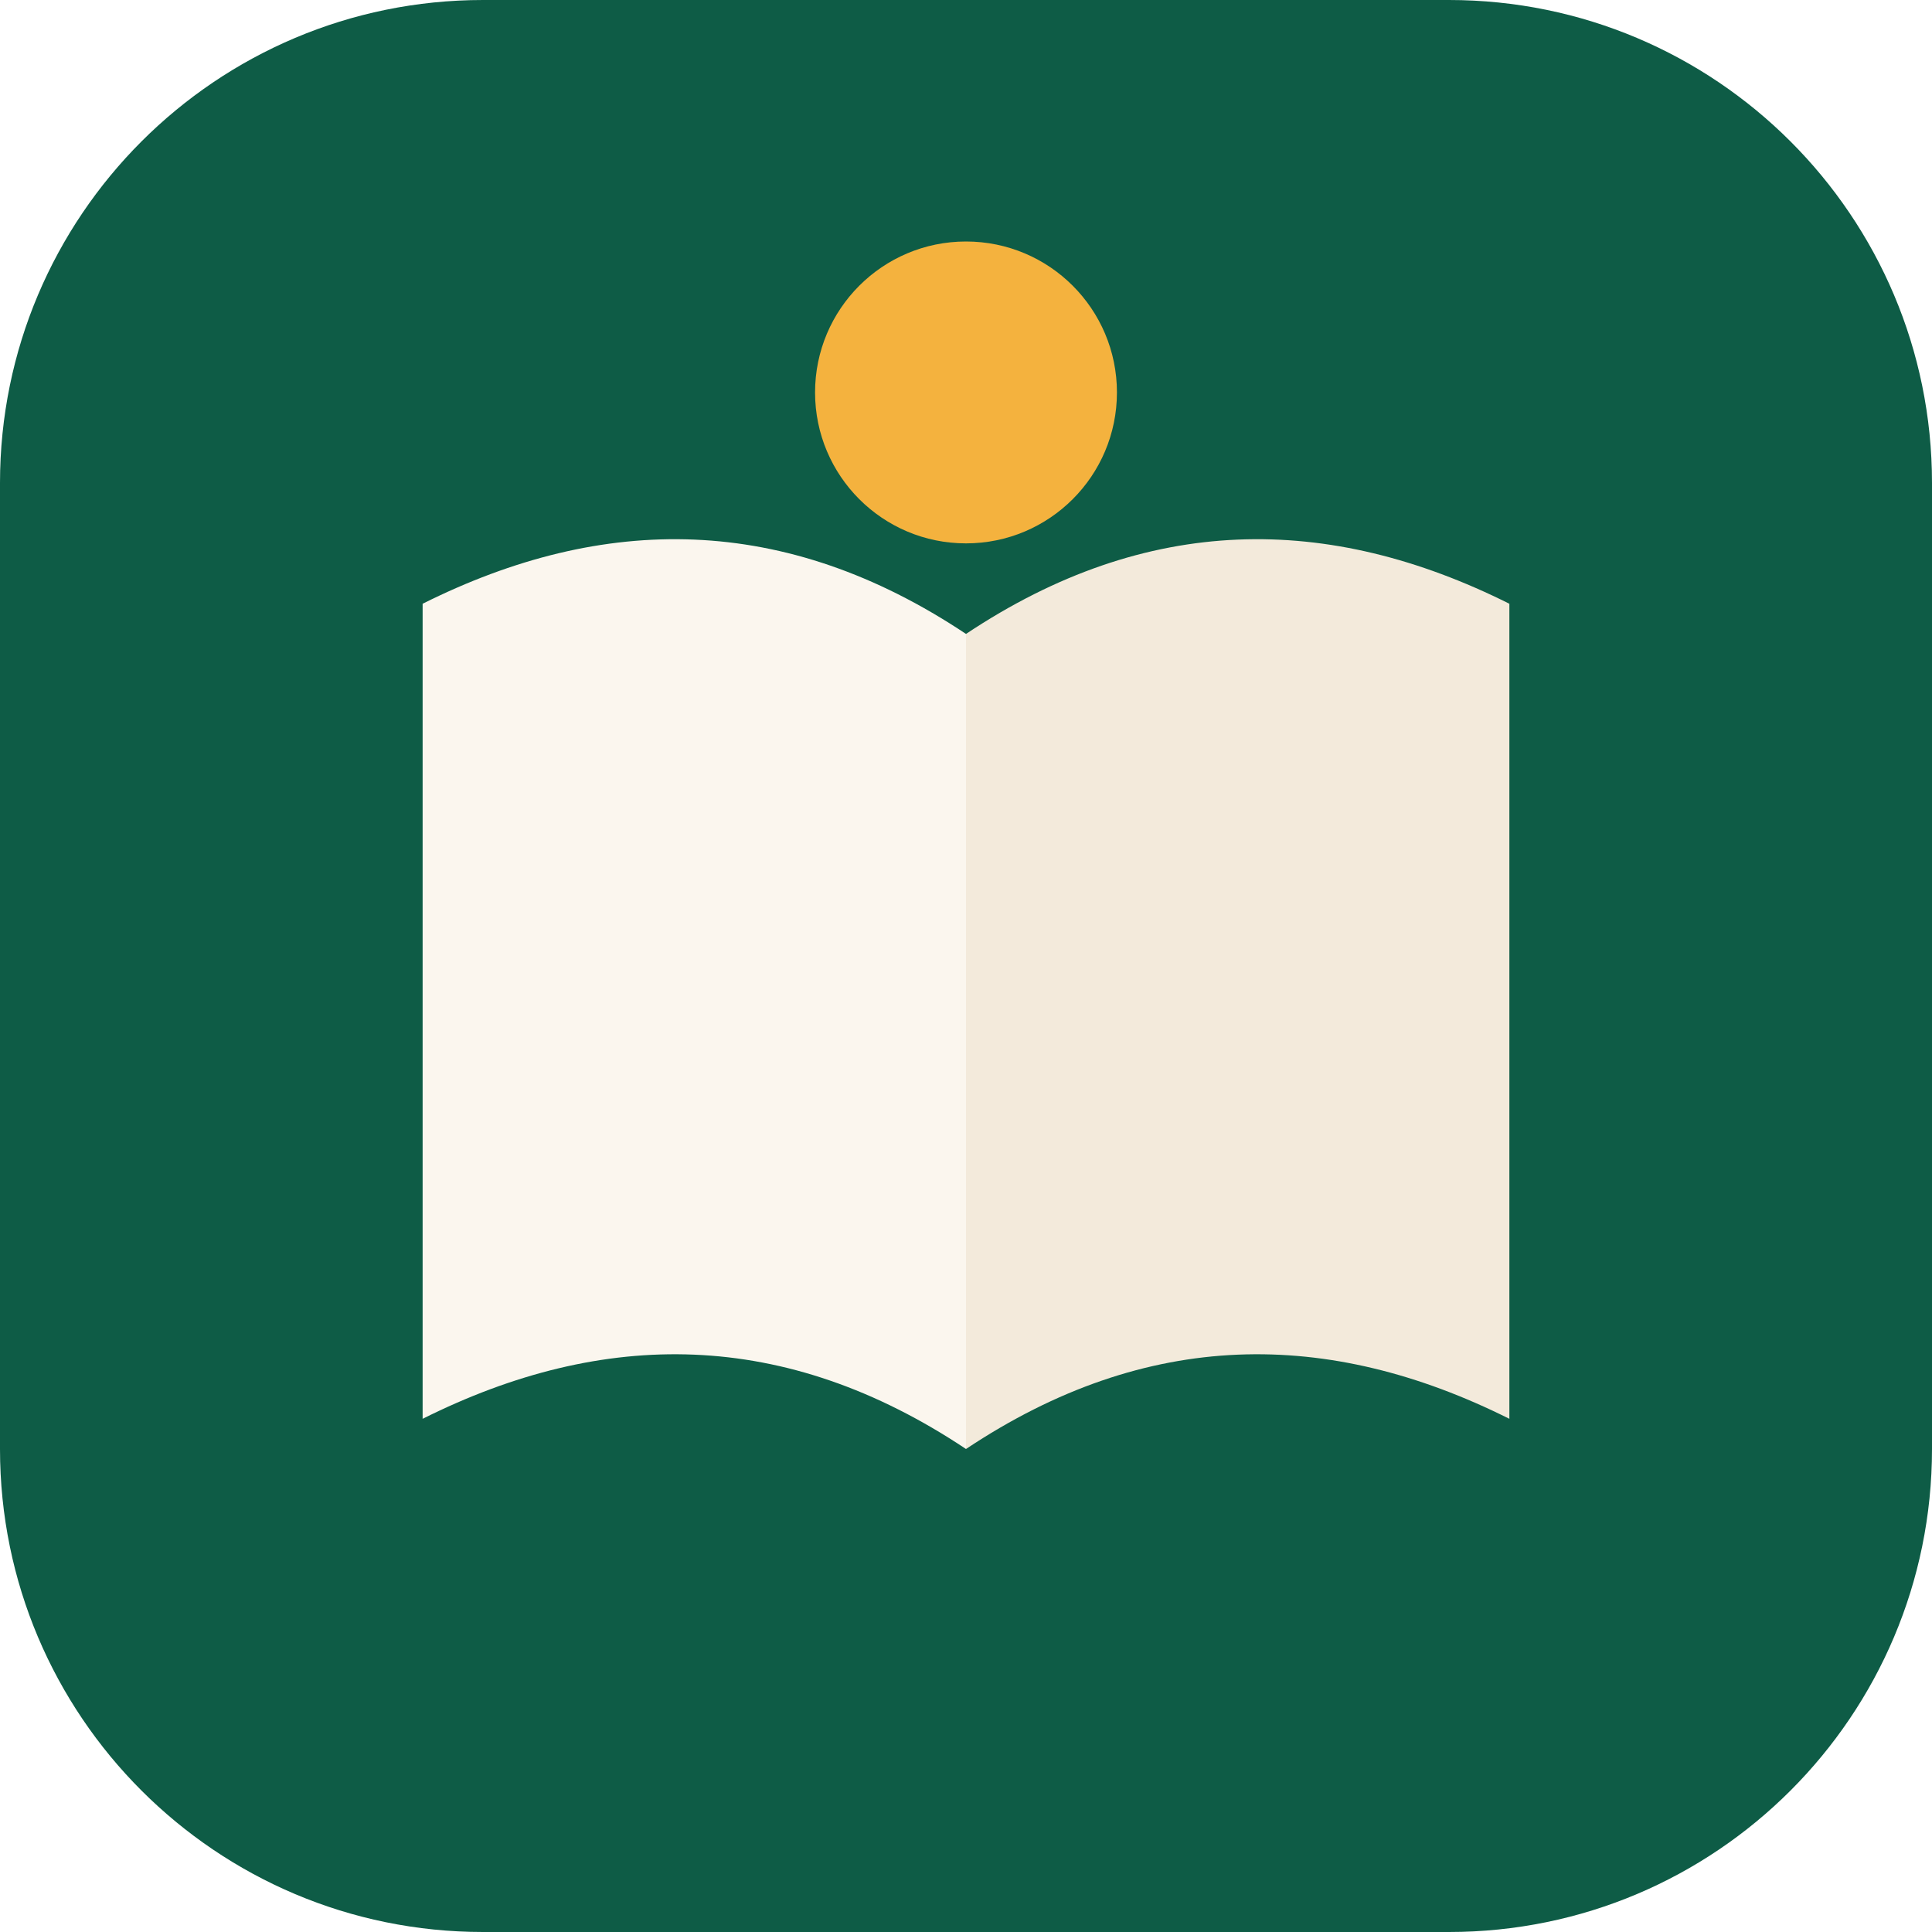
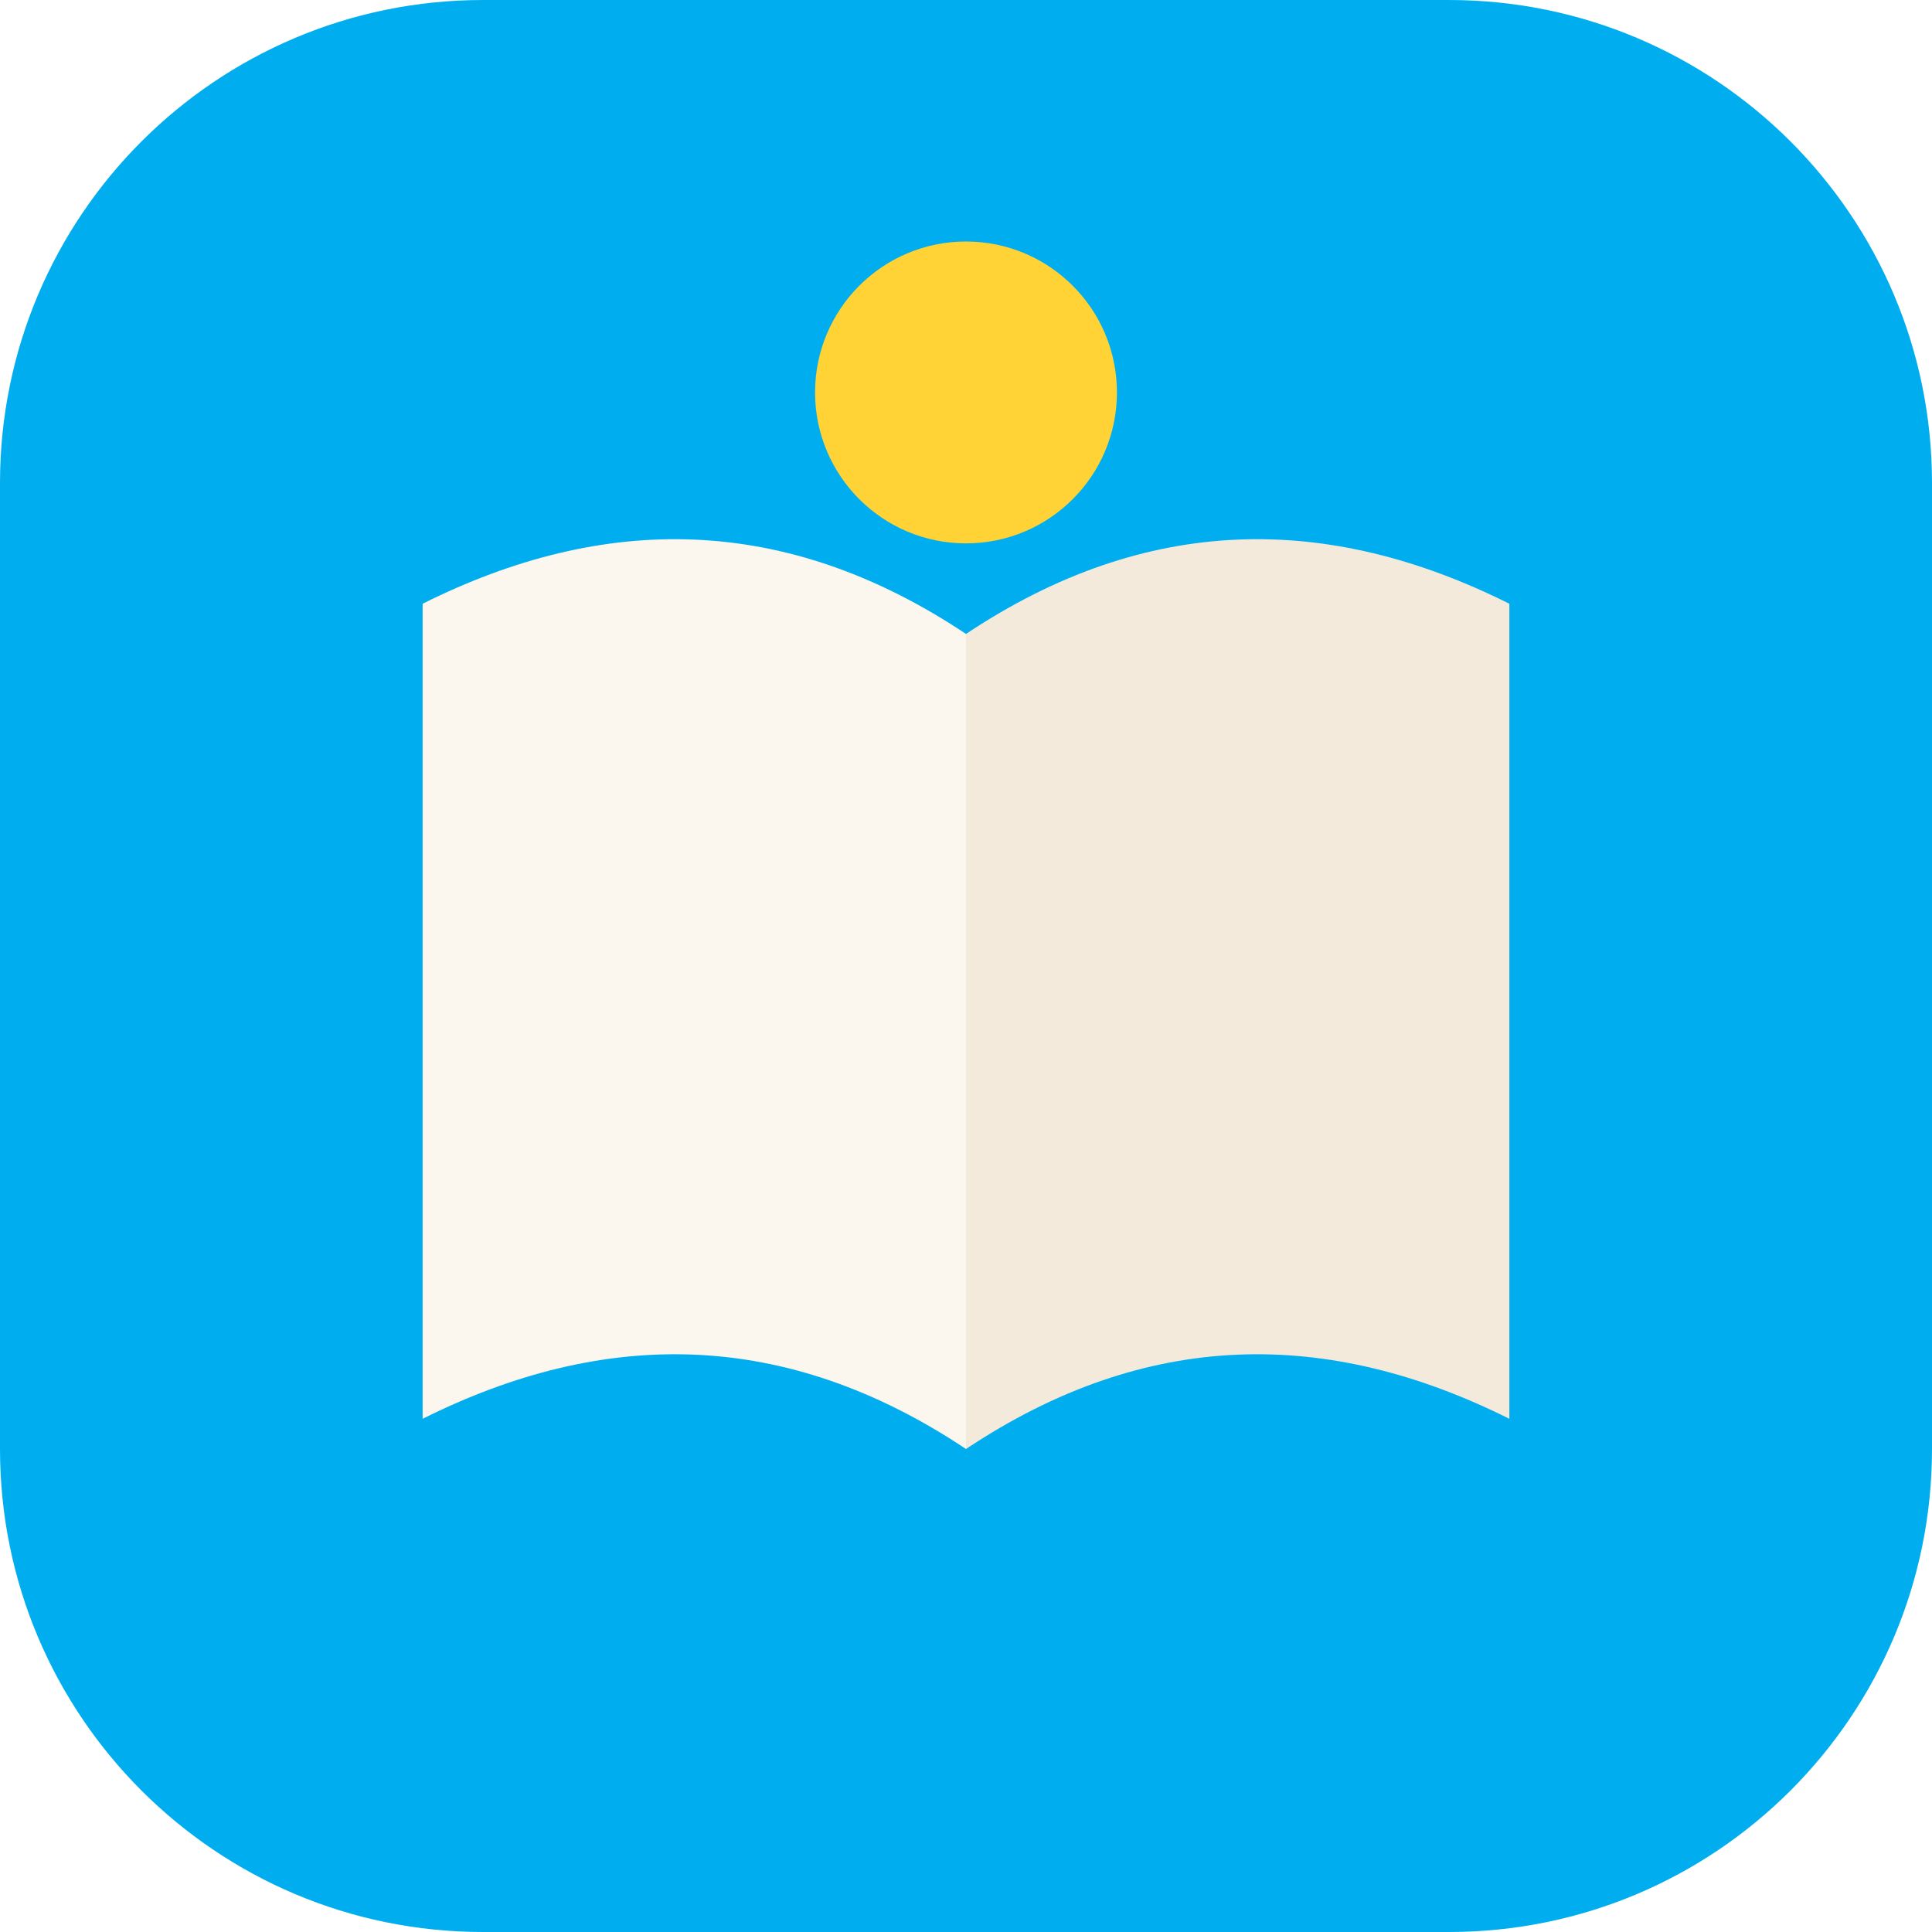
<svg xmlns="http://www.w3.org/2000/svg" viewBox="0 0 64 64">
-   <rect width="64" height="64" rx="16" fill="#0e5c46" />
+   <rect width="64" height="64" rx="16" fill="#00aeef" />
  <path d="M14 20c6-3 12-3 18 1v27c-6-4-12-4-18-1z" fill="#fbf6ee" />
  <path d="M50 20c-6-3-12-3-18 1v27c6-4 12-4 18-1z" fill="#f3eadb" />
-   <circle cx="32" cy="13" r="5" fill="#f4b23e" />
+   <circle cx="32" cy="13" r="5" fill="#ffd236" />
</svg>
